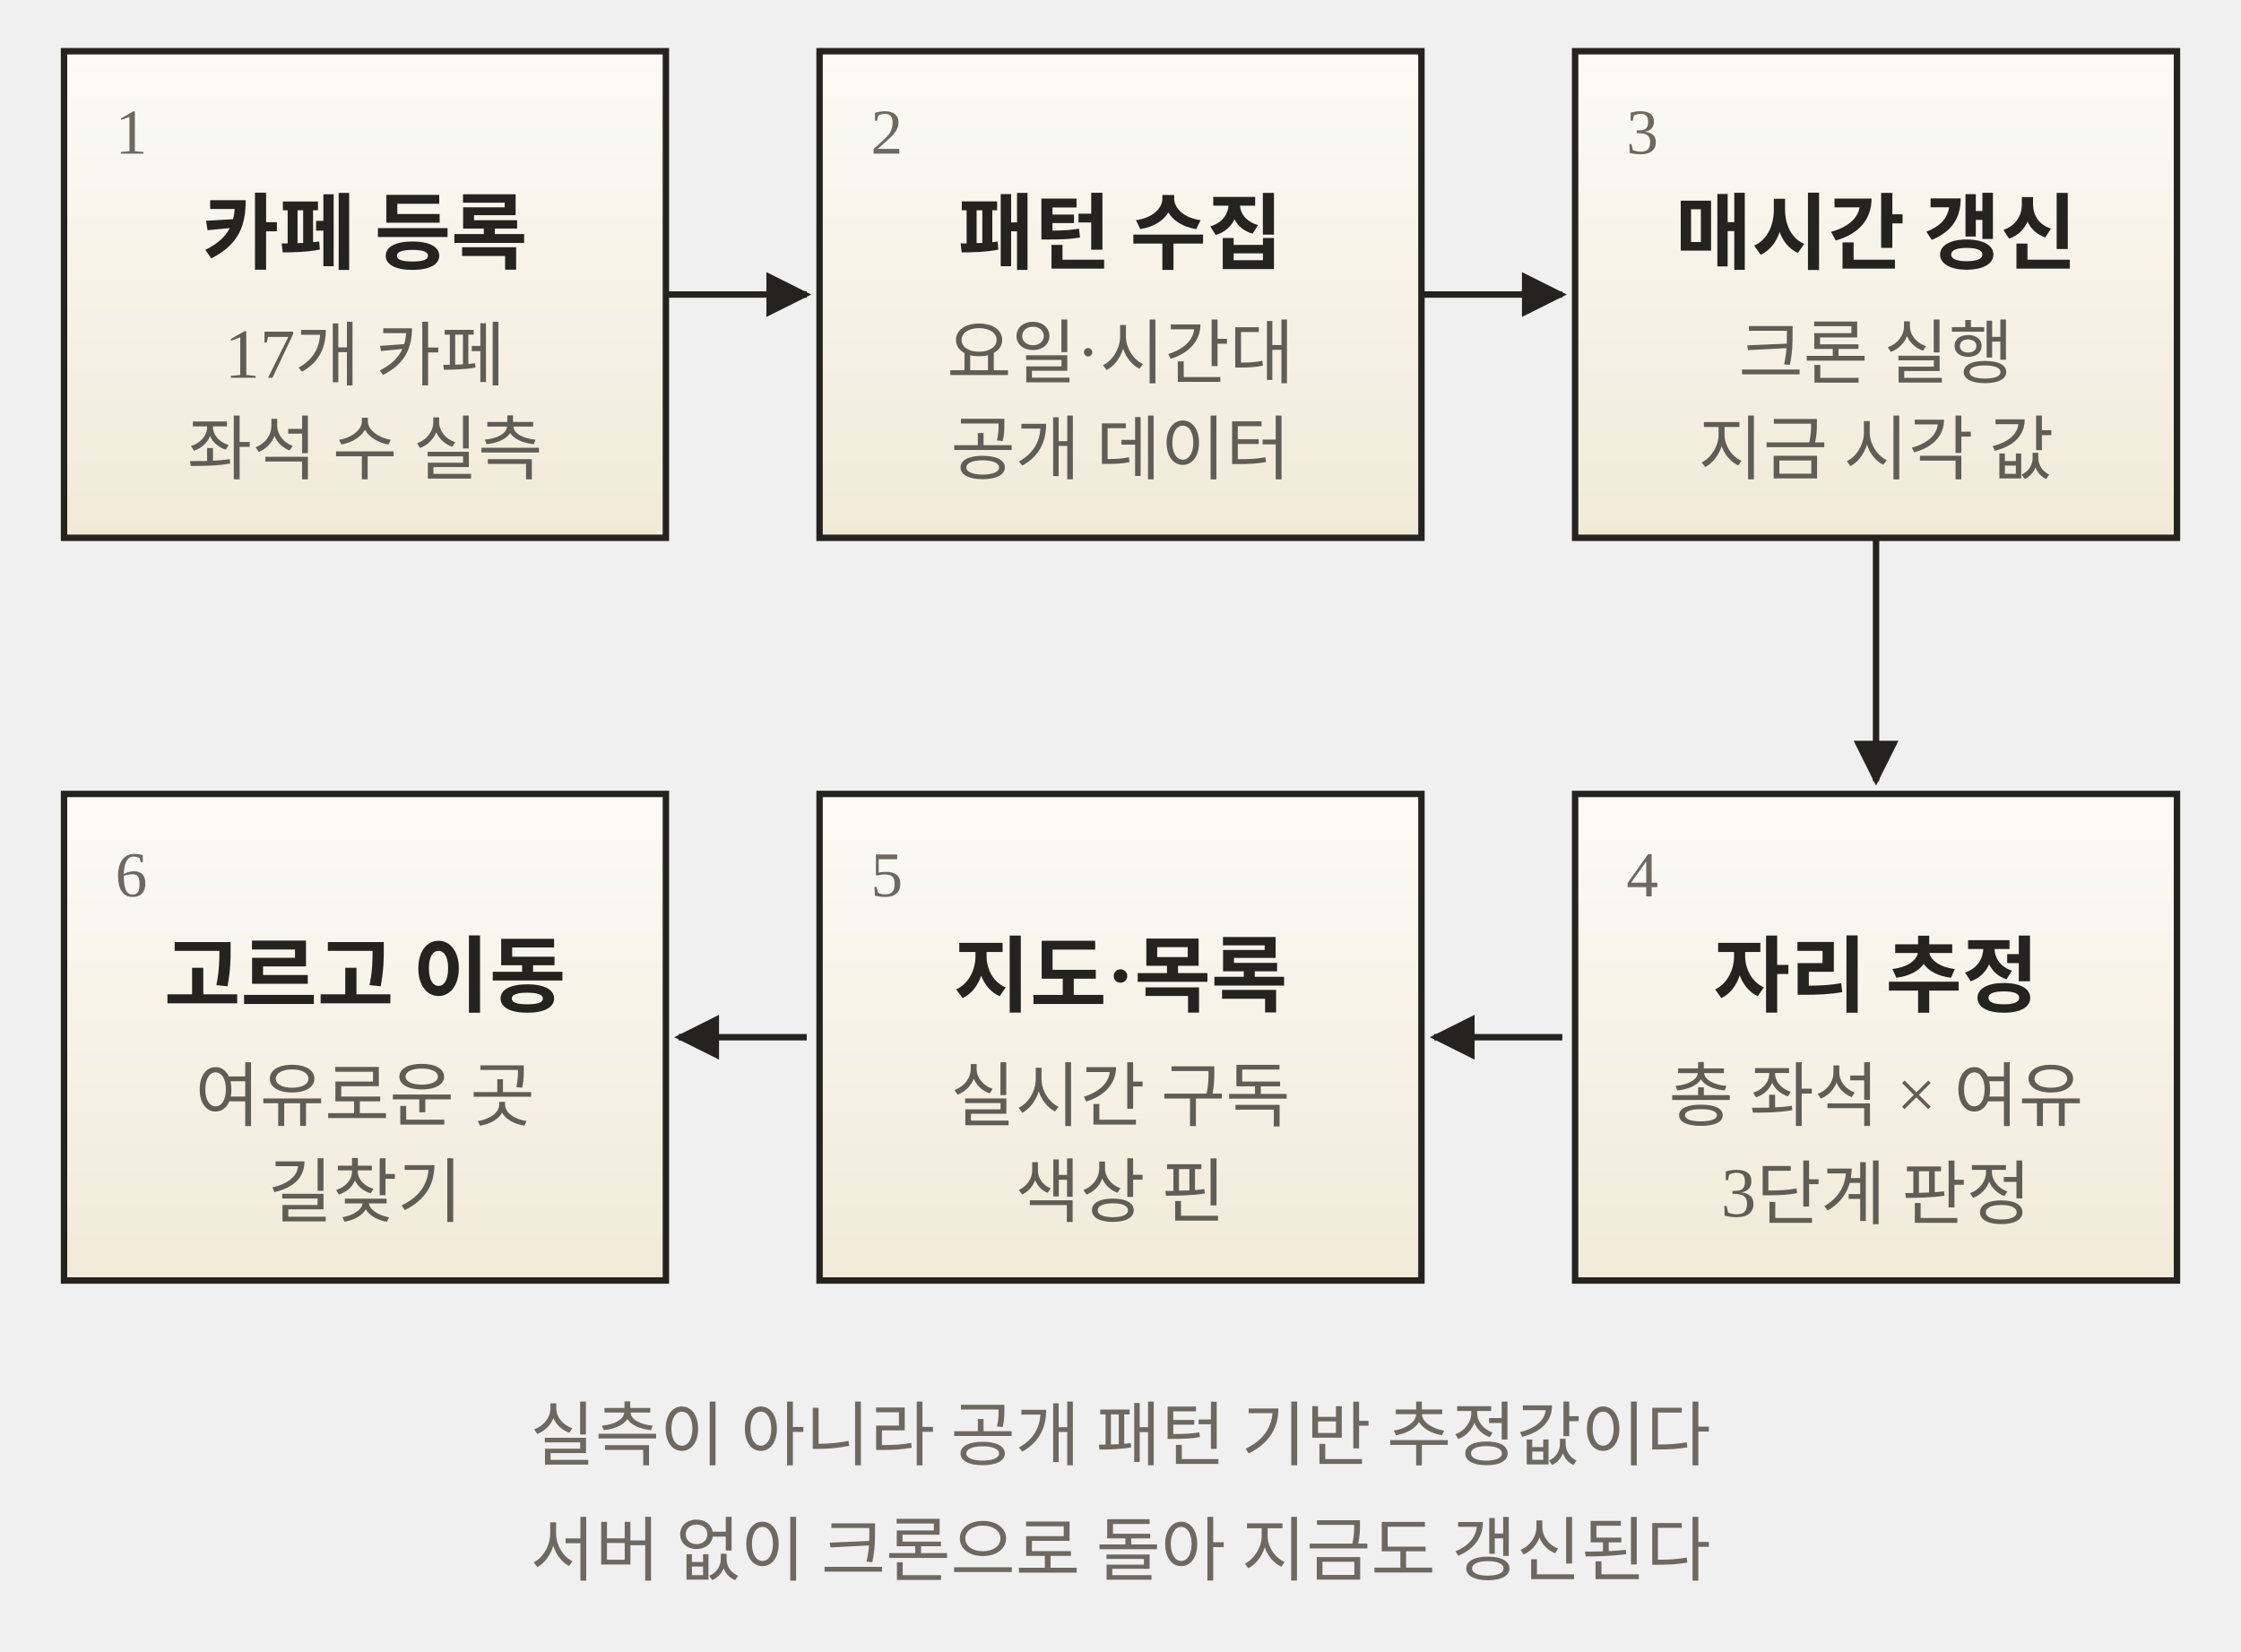
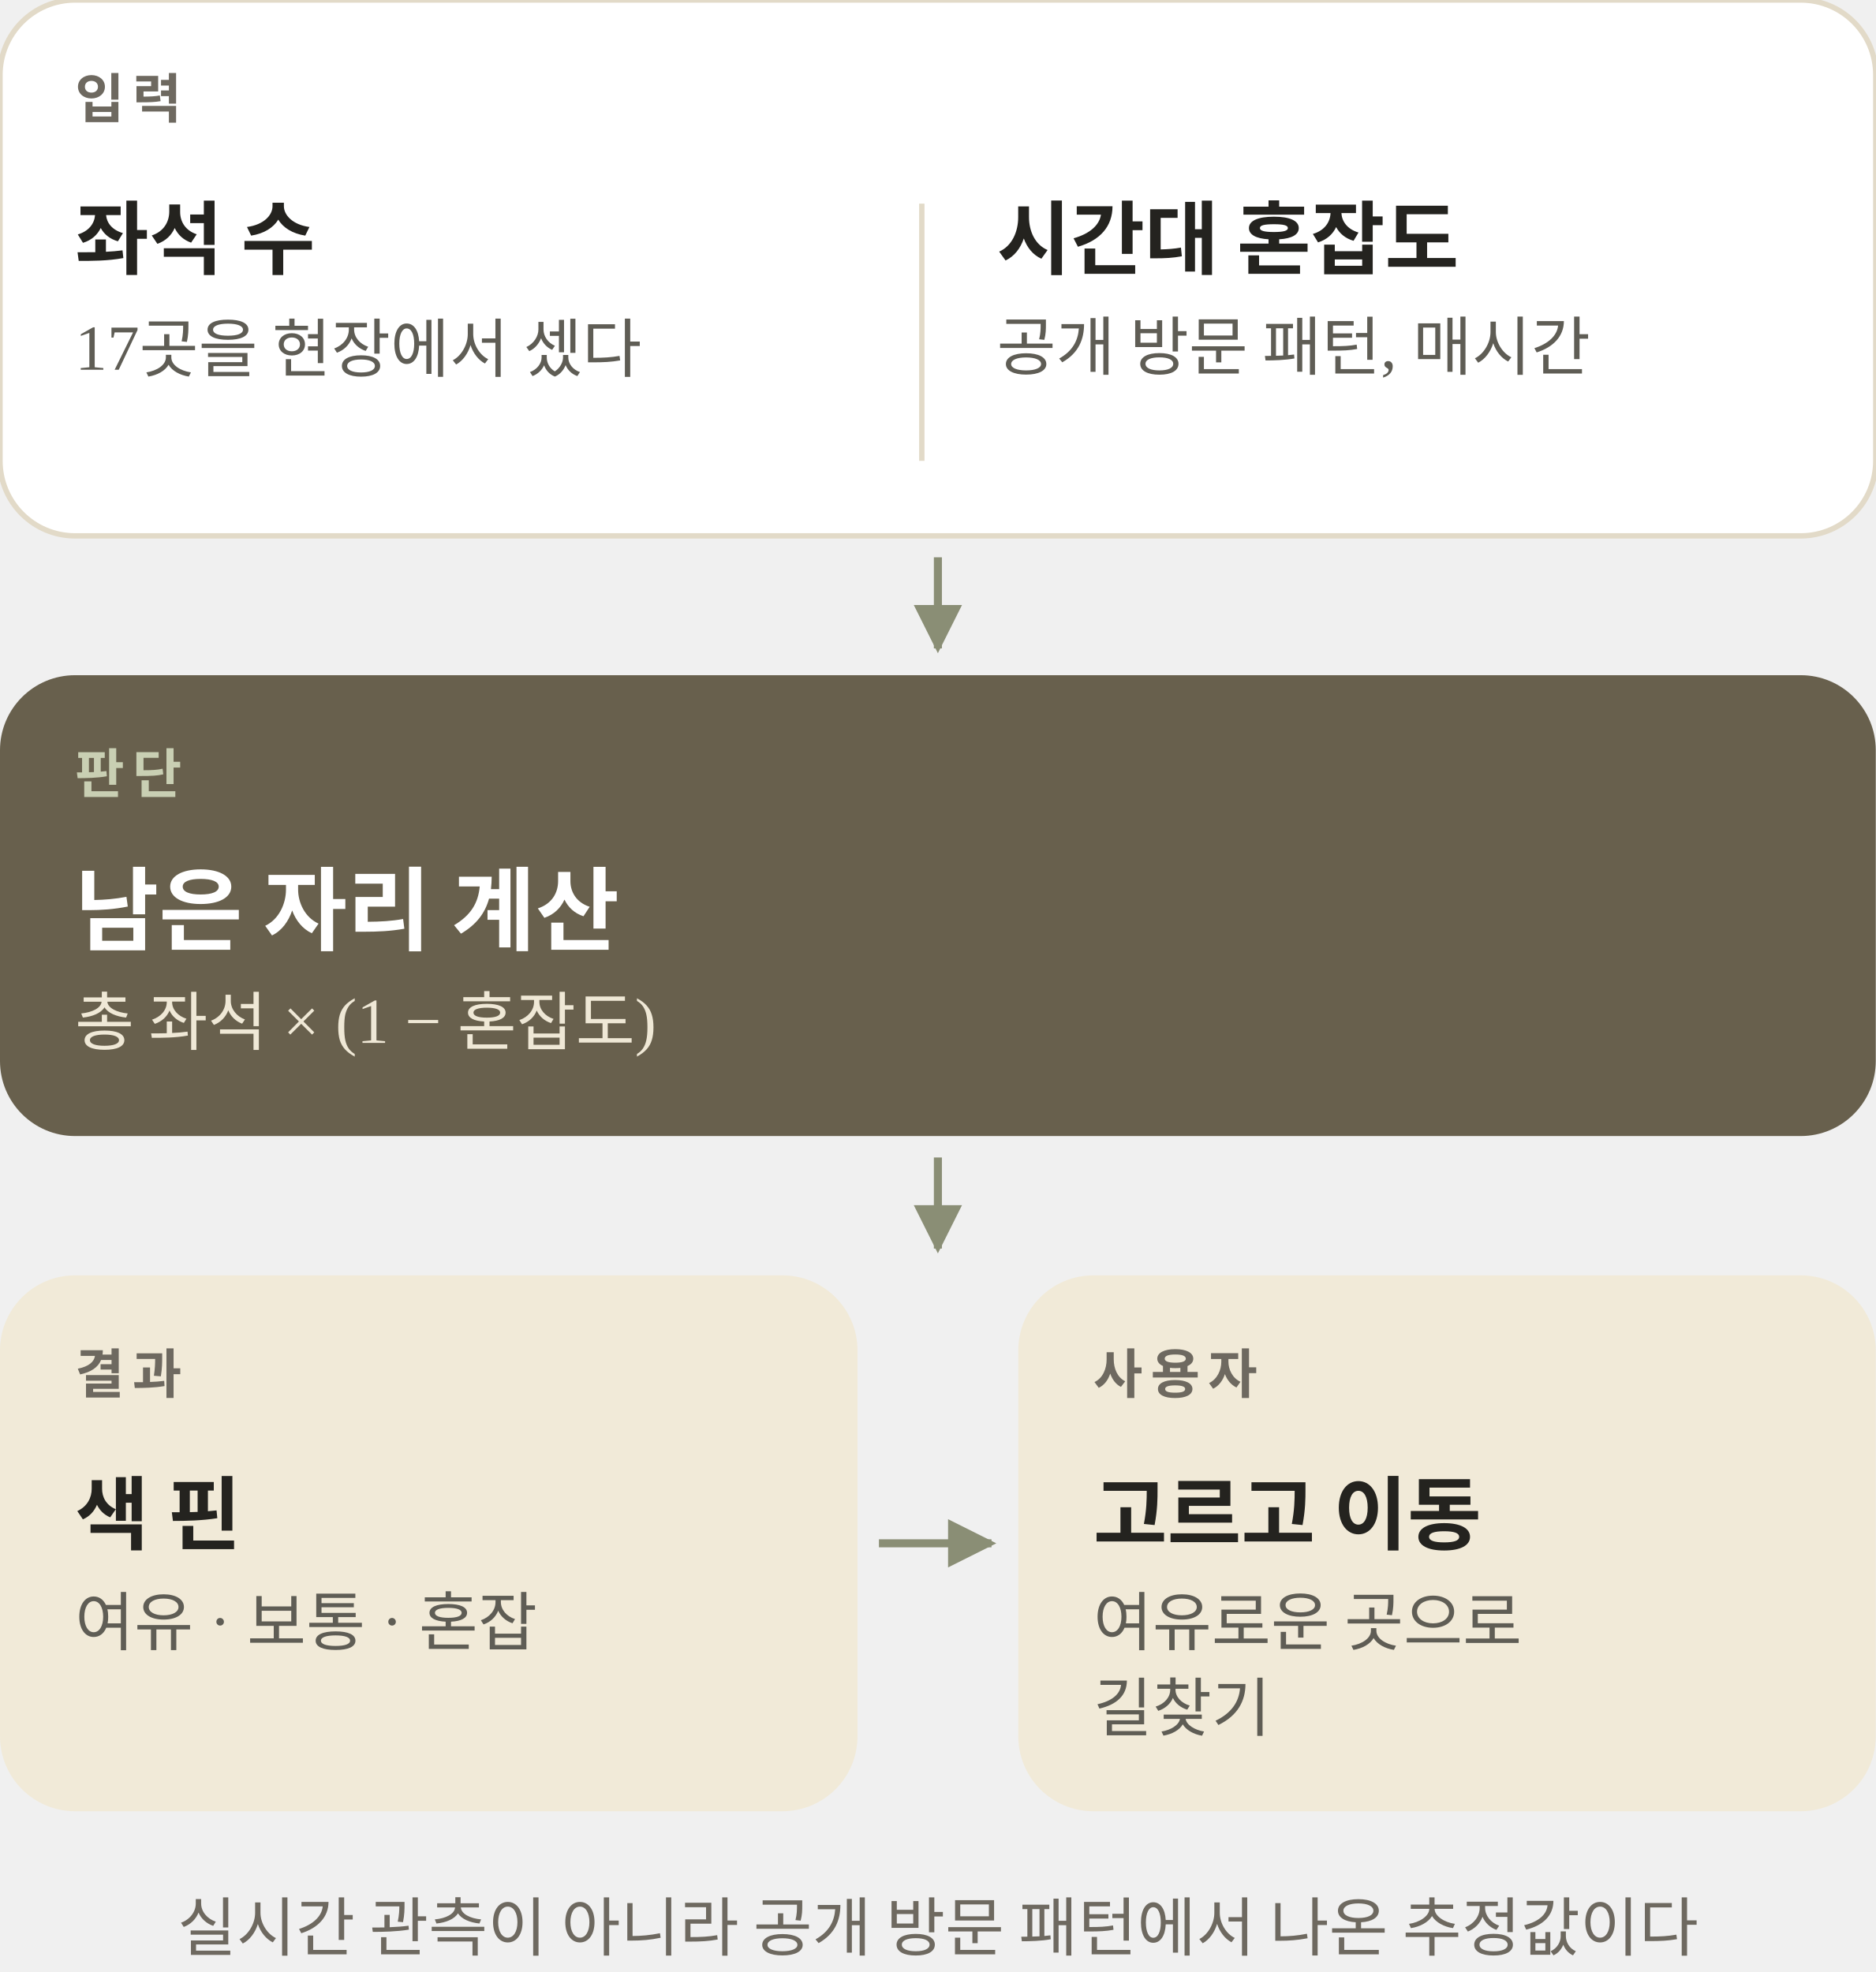
- <svg xmlns="http://www.w3.org/2000/svg" viewBox="0 0 350 258" role="img" aria-label="실패없는 카페 선택 흐름 — 좌석 실측에서 길찾기까지 여섯 단계">
+ <svg xmlns="http://www.w3.org/2000/svg" viewBox="0 0 350 368" role="img" aria-label="실패없는 카페 선택 판단 흐름 — 좌석 수와 시간대 혼잡도로 남은 자리를 계산해 색 핀으로 보여주고 사용자가 고른다">
  <defs>
-     <marker id="arrow" viewBox="0 0 10 10" refX="9" refY="5" markerWidth="7" markerHeight="7" orient="auto-start-reverse">
-       <path d="M 0 0 L 10 5 L 0 10 z" fill="#24231f" />
+     <marker id="flow-arrow" viewBox="0 0 10 10" refX="9" refY="5" markerWidth="6" markerHeight="6" orient="auto-start-reverse">
+       <path d="M 0 0 L 10 5 L 0 10 z" fill="#8a8e75" />
    </marker>
-     <linearGradient id="boxGrad" x1="0" y1="0" x2="0" y2="1">
-       <stop offset="0%" stop-color="#fbfaf6" />
-       <stop offset="100%" stop-color="#f1ead8" />
-     </linearGradient>
  </defs>
-   <rect x="10" y="8" width="94" height="76" fill="url(#boxGrad)" stroke="#24231f" stroke-width="1" />
-   <text x="18" y="24" font-size="10" letter-spacing="1" fill="#6e6960">1</text>
-   <text x="57" y="41" text-anchor="middle" font-size="13" font-weight="600" fill="#24231f">카페 등록</text>
-   <text x="57" y="59" text-anchor="middle" font-size="11" fill="#5f5d55">17개 카페</text>
-   <text x="57" y="74" text-anchor="middle" font-size="11" fill="#5f5d55">좌석 수 실측</text>
-   <rect x="128" y="8" width="94" height="76" fill="url(#boxGrad)" stroke="#24231f" stroke-width="1" />
-   <text x="136" y="24" font-size="10" letter-spacing="1" fill="#6e6960">2</text>
-   <text x="175" y="41" text-anchor="middle" font-size="13" font-weight="600" fill="#24231f">패턴 수집</text>
-   <text x="175" y="59" text-anchor="middle" font-size="11" fill="#5f5d55">요일·시간대</text>
-   <text x="175" y="74" text-anchor="middle" font-size="11" fill="#5f5d55">공개 데이터</text>
-   <rect x="246" y="8" width="94" height="76" fill="url(#boxGrad)" stroke="#24231f" stroke-width="1" />
-   <text x="254" y="24" font-size="10" letter-spacing="1" fill="#6e6960">3</text>
-   <text x="293" y="41" text-anchor="middle" font-size="13" font-weight="600" fill="#24231f">매시간 갱신</text>
-   <text x="293" y="59" text-anchor="middle" font-size="11" fill="#5f5d55">크론 실행</text>
-   <text x="293" y="74" text-anchor="middle" font-size="11" fill="#5f5d55">지금 시각 값</text>
-   <rect x="246" y="124" width="94" height="76" fill="url(#boxGrad)" stroke="#24231f" stroke-width="1" />
-   <text x="254" y="140" font-size="10" letter-spacing="1" fill="#6e6960">4</text>
-   <text x="293" y="157" text-anchor="middle" font-size="13" font-weight="600" fill="#24231f">자리 추정</text>
-   <text x="293" y="175" text-anchor="middle" font-size="11" fill="#5f5d55">총 좌석 × 여유</text>
-   <text x="293" y="190" text-anchor="middle" font-size="11" fill="#5f5d55">3단계 판정</text>
-   <rect x="128" y="124" width="94" height="76" fill="url(#boxGrad)" stroke="#24231f" stroke-width="1" />
-   <text x="136" y="140" font-size="10" letter-spacing="1" fill="#6e6960">5</text>
-   <text x="175" y="157" text-anchor="middle" font-size="13" font-weight="600" fill="#24231f">지도·목록</text>
-   <text x="175" y="175" text-anchor="middle" font-size="11" fill="#5f5d55">실시간 구독</text>
-   <text x="175" y="190" text-anchor="middle" font-size="11" fill="#5f5d55">색상 핀</text>
-   <rect x="10" y="124" width="94" height="76" fill="url(#boxGrad)" stroke="#24231f" stroke-width="1" />
-   <text x="18" y="140" font-size="10" letter-spacing="1" fill="#6e6960">6</text>
-   <text x="57" y="157" text-anchor="middle" font-size="13" font-weight="600" fill="#24231f">고르고 이동</text>
-   <text x="57" y="175" text-anchor="middle" font-size="11" fill="#5f5d55">여유로운 곳</text>
-   <text x="57" y="190" text-anchor="middle" font-size="11" fill="#5f5d55">길찾기</text>
-   <line x1="104" y1="46" x2="126" y2="46" stroke="#24231f" stroke-width="1" marker-end="url(#arrow)" />
-   <line x1="222" y1="46" x2="244" y2="46" stroke="#24231f" stroke-width="1" marker-end="url(#arrow)" />
-   <line x1="293" y1="84" x2="293" y2="122" stroke="#24231f" stroke-width="1" marker-end="url(#arrow)" />
-   <line x1="244" y1="162" x2="224" y2="162" stroke="#24231f" stroke-width="1" marker-end="url(#arrow)" />
-   <line x1="126" y1="162" x2="106" y2="162" stroke="#24231f" stroke-width="1" marker-end="url(#arrow)" />
-   <text x="175" y="228" text-anchor="middle" font-size="11" fill="#6e6960">실측이 아니라 공개 패턴 기반 추정값이다</text>
-   <text x="175" y="246" text-anchor="middle" font-size="11" fill="#6e6960">서버 없이 크론으로 돌아 지금도 갱신된다</text>
+   <rect x="0" y="0" width="350" height="100" rx="14" fill="#ffffff" stroke="#e2dac8" stroke-width="1" />
+   <text x="14" y="22" font-size="10" fill="#6e6960" font-weight="700" letter-spacing="1.5">입력</text>
+   <text x="14" y="50" font-size="15" fill="#24231f" font-weight="600">좌석 수</text>
+   <text x="14" y="69" font-size="12" fill="#5f5d55">17곳을 현장에서 셌다</text>
+   <text x="186" y="50" font-size="15" fill="#24231f" font-weight="600">시간대 혼잡도</text>
+   <text x="186" y="69" font-size="12" fill="#5f5d55">공개 방문 패턴, 매시간</text>
+   <line x1="172" y1="38" x2="172" y2="86" stroke="#e2dac8" stroke-width="1" />
+   <rect x="0" y="126" width="350" height="86" rx="14" fill="#68604d" />
+   <text x="14" y="148" font-size="10" fill="#c9cfb3" font-weight="700" letter-spacing="1.5">판단</text>
+   <text x="14" y="176" font-size="17" fill="#ffffff" font-weight="600">남은 자리 계산</text>
+   <text x="14" y="195" font-size="12" fill="#efe8d6">총 좌석 × (1 − 혼잡도)</text>
+   <rect x="0" y="238" width="160" height="100" rx="14" fill="#f1ead8" />
+   <text x="14" y="260" font-size="10" fill="#6e6960" font-weight="700" letter-spacing="1.5">결과</text>
+   <text x="14" y="288" font-size="15" fill="#24231f" font-weight="600">색 핀</text>
+   <text x="14" y="307" font-size="12" fill="#5f5d55">여유 · 보통 · 혼잡</text>
+   <rect x="190" y="238" width="160" height="100" rx="14" fill="#f1ead8" />
+   <text x="204" y="260" font-size="10" fill="#6e6960" font-weight="700" letter-spacing="1.5">사용자</text>
+   <text x="204" y="288" font-size="15" fill="#24231f" font-weight="600">고르고 이동</text>
+   <text x="204" y="307" font-size="12" fill="#5f5d55">여유로운 곳으로</text>
+   <text x="204" y="323" font-size="12" fill="#5f5d55">길찾기</text>
+   <line x1="175" y1="104" x2="175" y2="121" stroke="#8a8e75" stroke-width="1.5" marker-end="url(#flow-arrow)" />
+   <line x1="175" y1="216" x2="175" y2="233" stroke="#8a8e75" stroke-width="1.5" marker-end="url(#flow-arrow)" />
+   <line x1="164" y1="288.0" x2="185" y2="288.0" stroke="#8a8e75" stroke-width="1.5" marker-end="url(#flow-arrow)" />
+   <text x="175" y="364" font-size="12" fill="#6e6960" text-anchor="middle">실시간 관측이 아니라 공개 방문 패턴에서 나온 추정값이다</text>
</svg>
